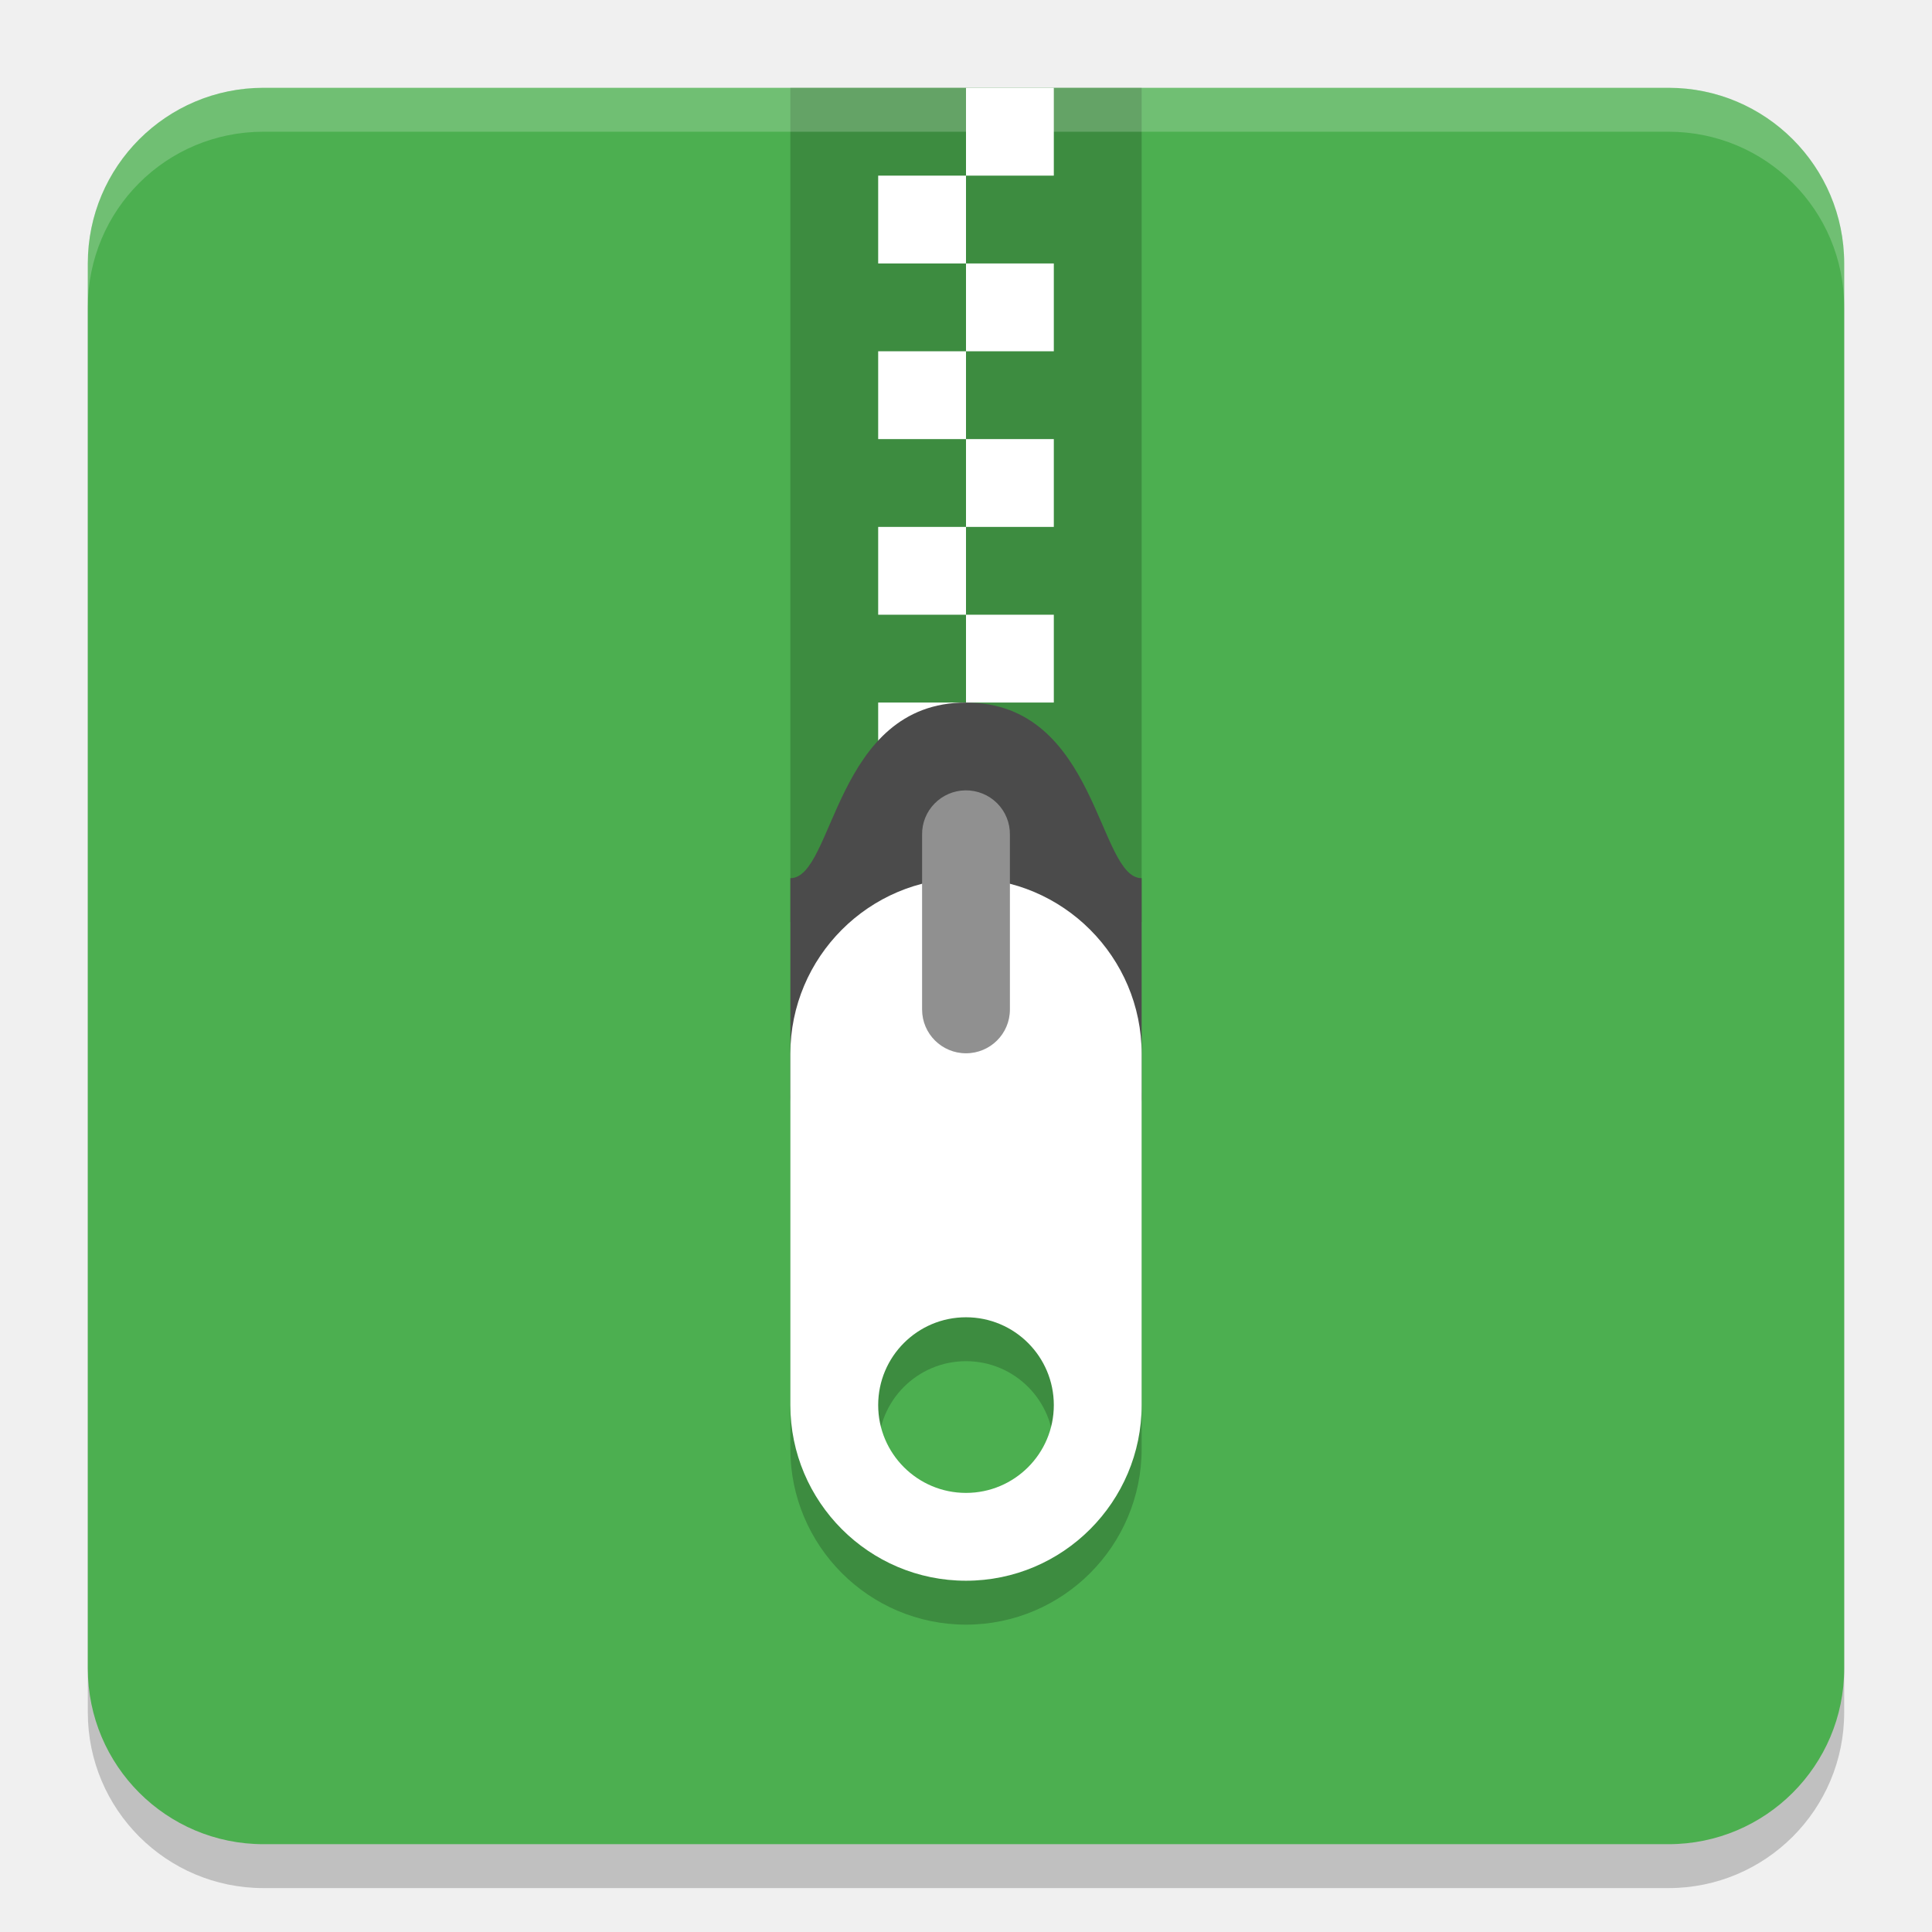
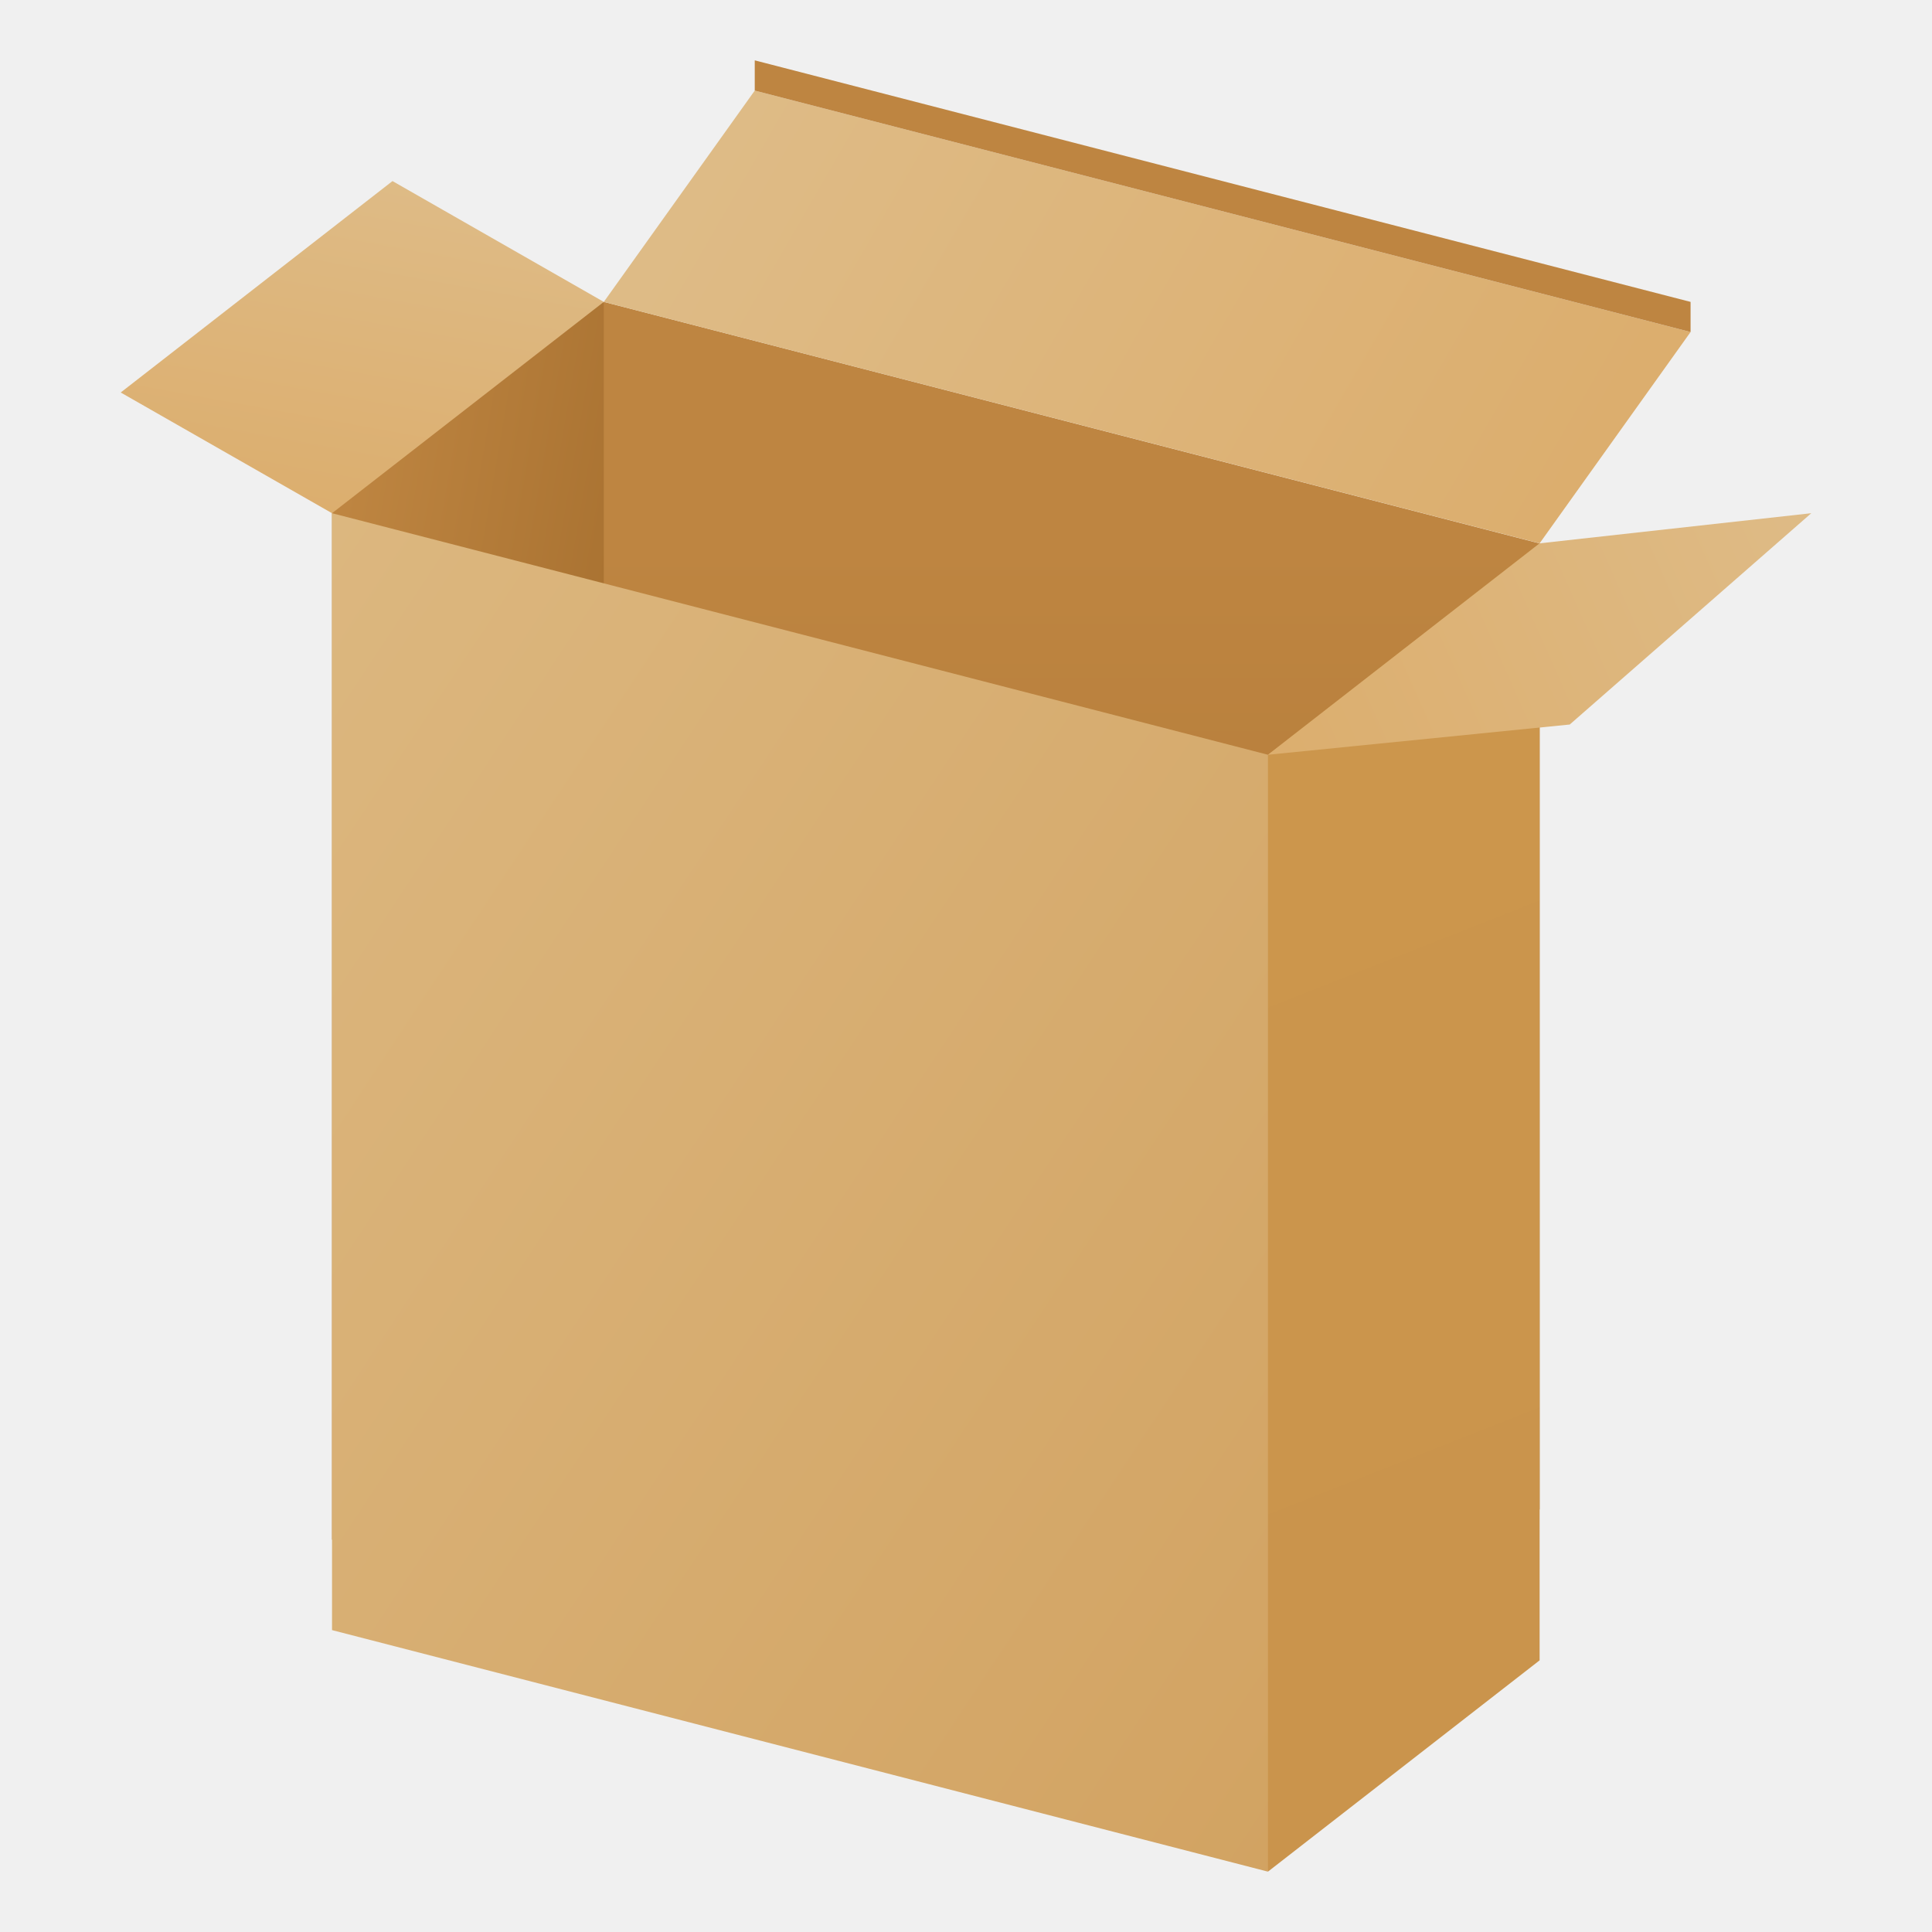
- <svg xmlns="http://www.w3.org/2000/svg" width="22" height="22" version="1">
-   <rect style="opacity:0.2" width="20" height="20" x="1" y="1.5" rx="2" ry="2" />
-   <rect style="fill:#4caf50" width="20" height="20" x="1" y="1" rx="2" ry="2" />
-   <rect style="opacity:0.2" width="4" height="9.5" x="9" y="1" />
-   <path style="opacity:0.2;fill:#ffffff" d="M 3,1 C 1.892,1 1,1.892 1,3 v 0.5 c 0,-1.108 0.892,-2 2,-2 h 16 c 1.108,0 2,0.892 2,2 V 3 C 21,1.892 20.108,1 19,1 Z" />
-   <rect style="fill:#ffffff" width="1" height="1" x="10" y="8" />
-   <path style="fill:#4b4b4b" d="m 11,8 c 1.5,0 1.5,2 2,2 v 2.5 c 0,0.277 -0.223,0.5 -0.5,0.5 h -3 C 9.223,13 9,12.777 9,12.5 V 10 c 0.5,0 0.5,-2 2,-2 z" />
-   <rect style="fill:#ffffff" width="1" height="1" x="11" y="7" />
-   <rect style="fill:#ffffff" width="1" height="1" x="10" y="6" />
-   <rect style="fill:#ffffff" width="1" height="1" x="11" y="5" />
-   <rect style="fill:#ffffff" width="1" height="1" x="10" y="4" />
-   <rect style="fill:#ffffff" width="1" height="1" x="11" y="3" />
-   <rect style="fill:#ffffff" width="1" height="1" x="10" y="2" />
-   <rect style="fill:#ffffff" width="1" height="1" x="11" y="1" />
-   <path style="opacity:0.2" d="m 11,10.5 c -1.105,0 -2,0.9 -2,2 v 4 c 0,1.1 0.895,2 2,2 1.105,0 2,-0.9 2,-2 v -4 c 0,-1.1 -0.895,-2 -2,-2 z m 0,5 a 1,1 0 0 1 1,1 1,1 0 0 1 -1,1 1,1 0 0 1 -1,-1 1,1 0 0 1 1,-1 z" />
-   <path style="fill:#ffffff" d="m 11,10 c -1.105,0 -2,0.9 -2,2 v 4 c 0,1.1 0.895,2 2,2 1.105,0 2,-0.9 2,-2 v -4 c 0,-1.1 -0.895,-2 -2,-2 z m 0,5 a 1,1 0 0 1 1,1 1,1 0 0 1 -1,1 1,1 0 0 1 -1,-1 1,1 0 0 1 1,-1 z" />
-   <path style="fill:#909090" d="M 10.992,9 A 0.5,0.498 0 0 0 10.5,9.505 v 1.991 a 0.5,0.498 0 1 0 1,0 V 9.505 A 0.5,0.498 0 0 0 10.992,9 Z" />
+ <svg xmlns="http://www.w3.org/2000/svg" xmlns:xlink="http://www.w3.org/1999/xlink" width="64" height="64" viewBox="0 0 16.933 16.933" version="1.1" id="svg884">
+   <defs id="defs881">
+     <linearGradient xlink:href="#linearGradient56461" id="linearGradient56463" x1="-252.875" y1="78.479" x2="-238.417" y2="92.638" gradientUnits="userSpaceOnUse" gradientTransform="matrix(0.567281,0,0,0.8408915,146.3617,-61.49415)" />
+     <linearGradient id="linearGradient56461">
+       <stop style="stop-color:#dcb77f;stop-opacity:1;" offset="0" id="stop56457" />
+       <stop style="stop-color:#d2a362;stop-opacity:1" offset="1" id="stop56459" />
+     </linearGradient>
+     <linearGradient id="linearGradient70845">
+       <stop style="stop-color:#cc964c;stop-opacity:1;" offset="0" id="stop70841" />
+       <stop style="stop-color:#ca944c;stop-opacity:1" offset="1" id="stop70843" />
+     </linearGradient>
+     <linearGradient id="linearGradient82111">
+       <stop style="stop-color:#debb86;stop-opacity:1;" offset="0" id="stop82107" />
+       <stop style="stop-color:#dcae6e;stop-opacity:1" offset="1" id="stop82109" />
+     </linearGradient>
+     <linearGradient id="linearGradient95639">
+       <stop style="stop-color:#be8541;stop-opacity:1;" offset="0" id="stop95635" />
+       <stop style="stop-color:#aa7332;stop-opacity:1" offset="1" id="stop95637" />
+     </linearGradient>
+     <linearGradient xlink:href="#linearGradient70845" id="linearGradient1579" x1="10.537" y1="7.577" x2="13.497" y2="16.187" gradientUnits="userSpaceOnUse" gradientTransform="matrix(0.8044596,0,0,0.9219619,2.63575,-0.3715419)" />
+     <linearGradient xlink:href="#linearGradient95639" id="linearGradient2237" x1="2.91" y1="5.292" x2="5.258" y2="5.695" gradientUnits="userSpaceOnUse" gradientTransform="translate(-1.203125e-7,-0.2645834)" />
+     <linearGradient xlink:href="#linearGradient95639" id="linearGradient2944" x1="13.494" y1="6.085" x2="13.494" y2="14.552" gradientUnits="userSpaceOnUse" gradientTransform="translate(-5.203125e-7,-1.322917)" />
+     <linearGradient xlink:href="#linearGradient82111" id="linearGradient4221" x1="3.969" y1="2.91" x2="3.44" y2="5.821" gradientUnits="userSpaceOnUse" gradientTransform="translate(-0.5291668,-1.322917)" />
+     <linearGradient xlink:href="#linearGradient82111" id="linearGradient4750" x1="16.14" y1="5.292" x2="11.377" y2="7.408" gradientUnits="userSpaceOnUse" gradientTransform="translate(-0.2645838,-0.7937502)" />
+     <linearGradient xlink:href="#linearGradient82111" id="linearGradient4939" x1="7.144" y1="2.117" x2="14.023" y2="6.085" gradientUnits="userSpaceOnUse" gradientTransform="translate(-0.5291666,-1.322917)" />
+   </defs>
+   <path id="rect3961" style="fill:url(#linearGradient4221);fill-opacity:1;stroke-width:0.265" d="M 1.058,3.44 3.44,1.587 5.292,2.646 4.633,5.436 2.91,4.498 Z" />
+   <path id="rect2034" style="fill:url(#linearGradient2237);fill-opacity:1;stroke-width:0.265" d="M 2.91,4.498 5.292,2.646 9.584,12.984 2.91,13.494 Z" />
+   <path id="rect2627" style="fill:url(#linearGradient2944);fill-opacity:1;stroke-width:0.265" d="m 5.292,2.646 8.202,2.117 10e-7,8.467 -8.202,-1.588 z" />
+   <path id="rect45418" style="fill:url(#linearGradient56463);stroke-width:0.183" d="M 2.91,4.498 11.113,6.615 12.171,6.35 11.113,16.404 2.91,14.287 Z" />
+   <path id="rect1571" style="fill:url(#linearGradient1579);stroke-width:0.228" d="M 11.113,6.615 13.494,4.762 V 14.552 L 11.113,16.404 Z" />
+   <path id="rect4424" style="fill:url(#linearGradient4750);fill-opacity:1;stroke-width:0.265" d="M 13.494,4.762 15.875,4.498 13.758,6.35 11.113,6.615 Z" />
+   <path id="rect4774" style="fill:url(#linearGradient4939);fill-opacity:1;stroke-width:0.238" d="M 6.615,0.794 14.817,2.91 13.494,4.762 5.292,2.646 Z" />
+   <path id="rect5659" style="fill:#be8541;fill-opacity:1;stroke-width:0.265" d="M 6.615,0.529 14.817,2.646 14.817,2.91 6.615,0.794 Z" />
</svg>
